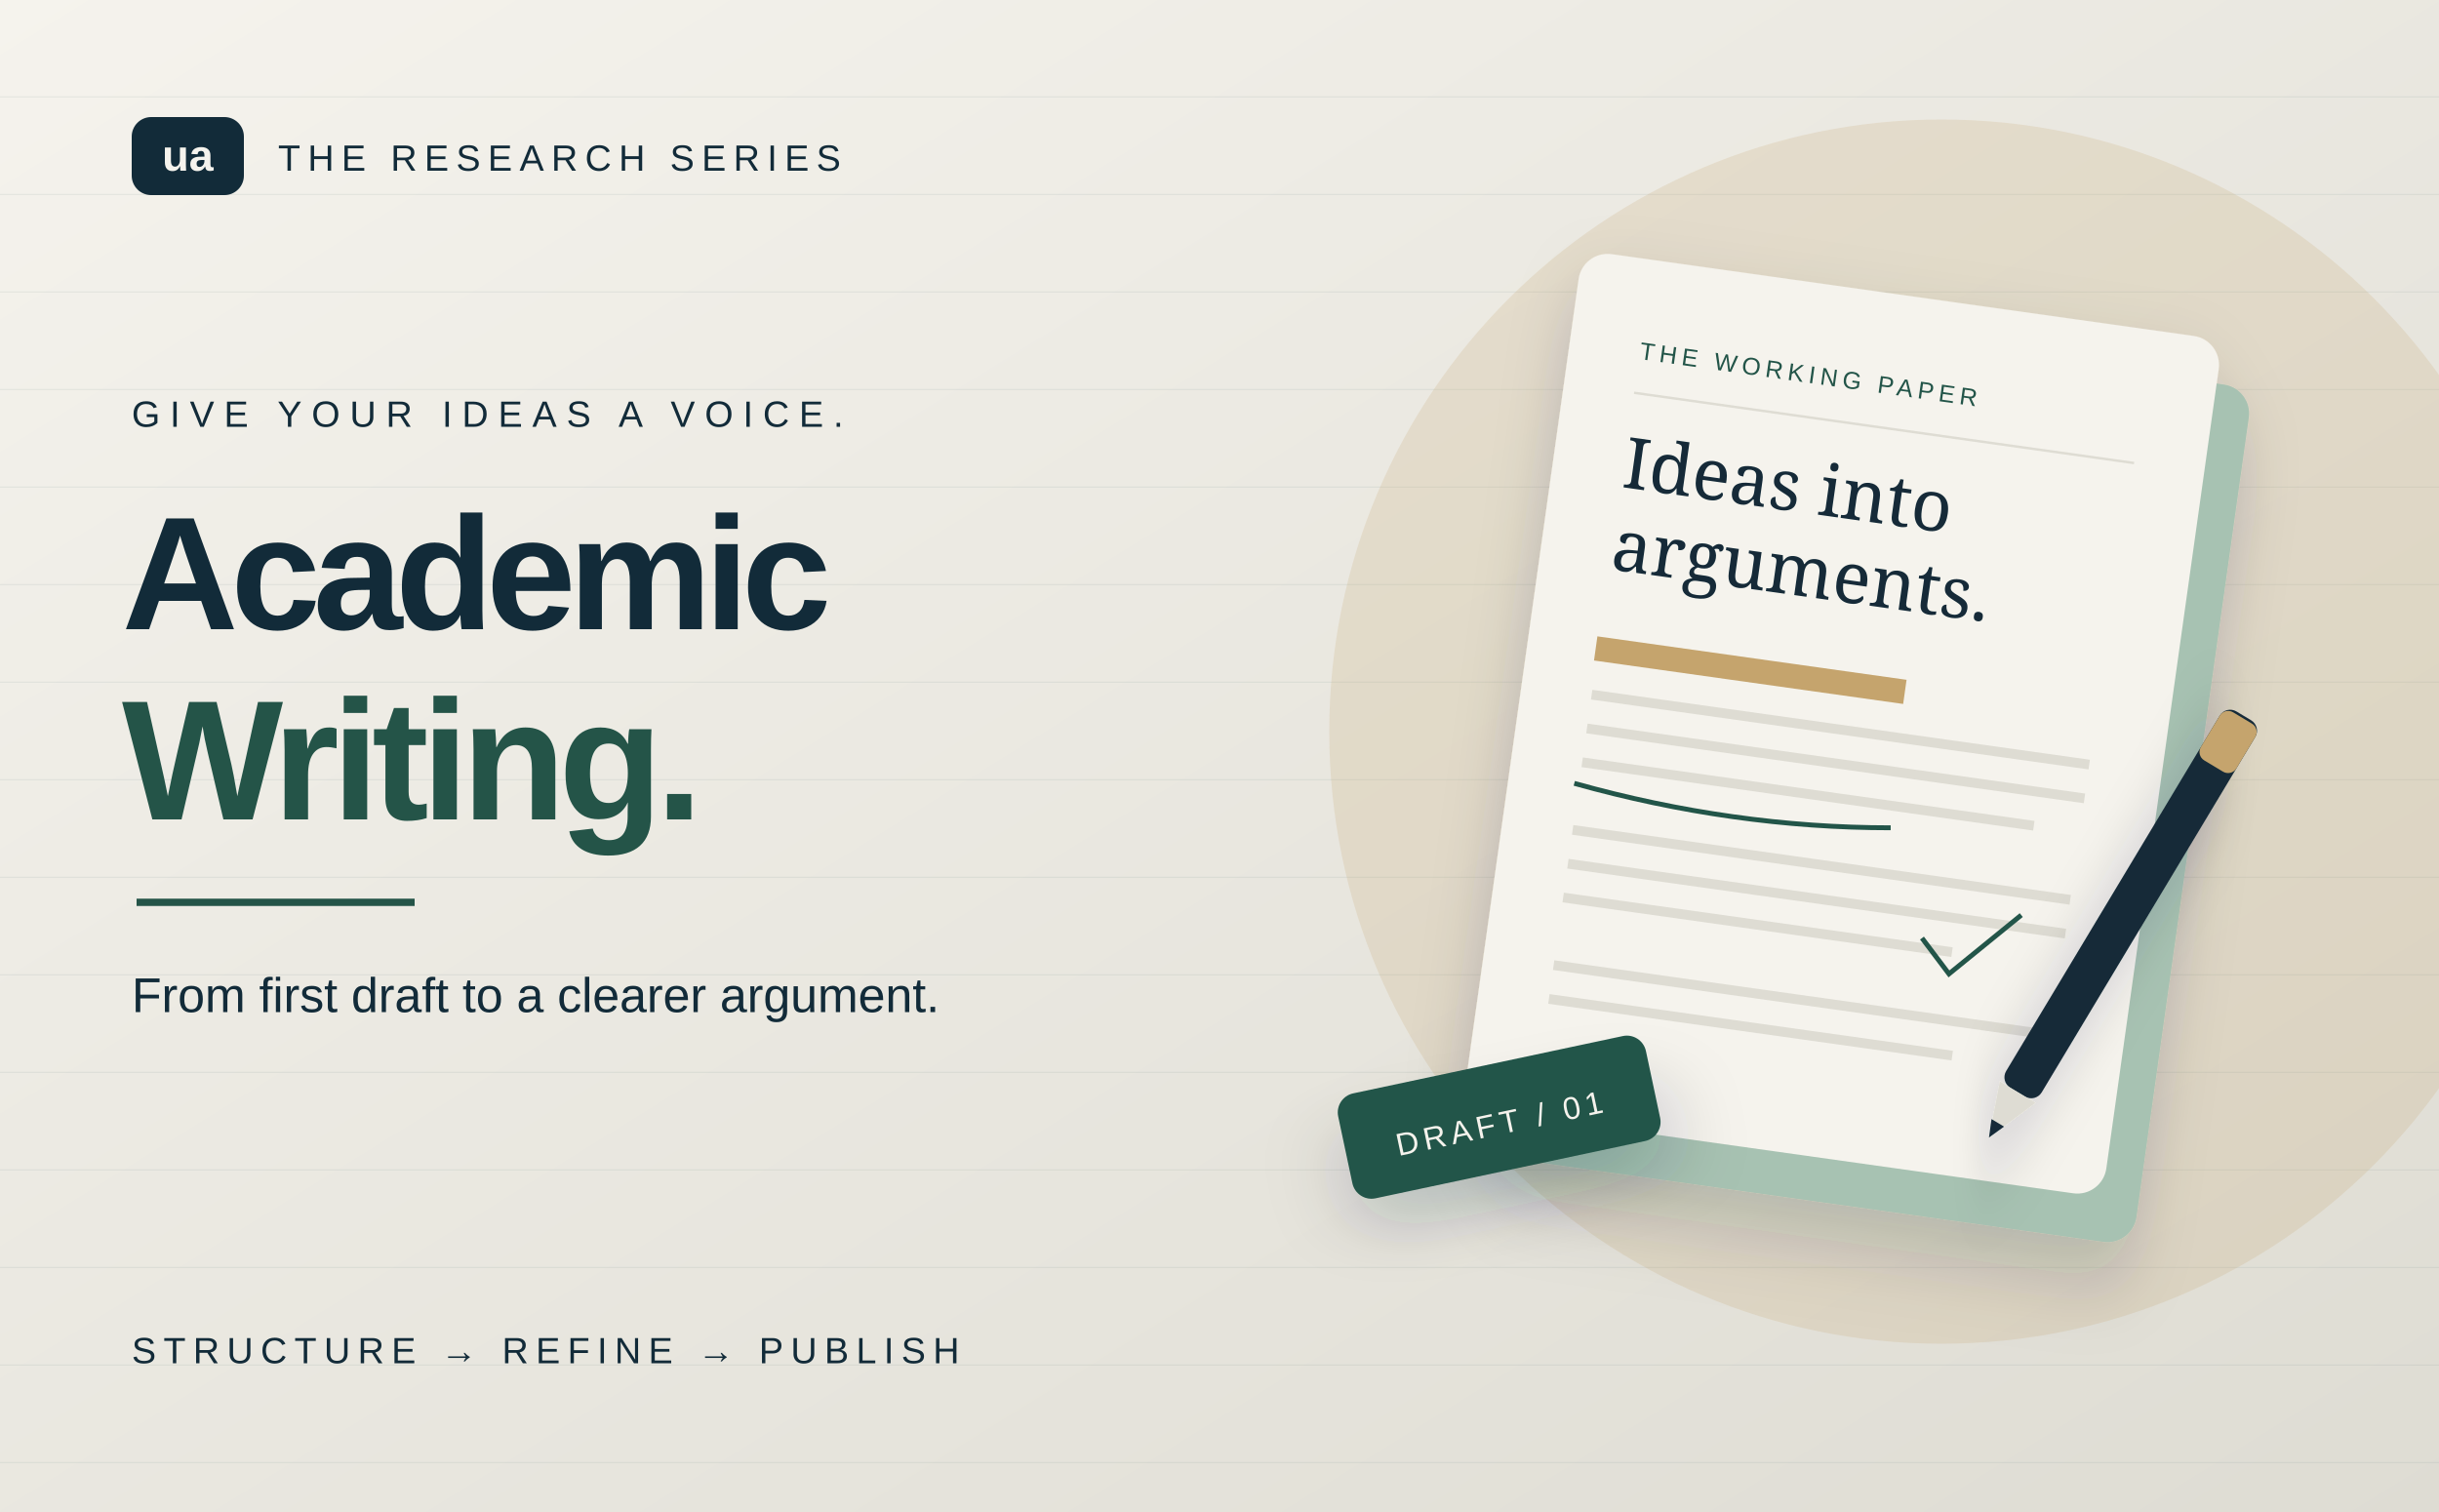
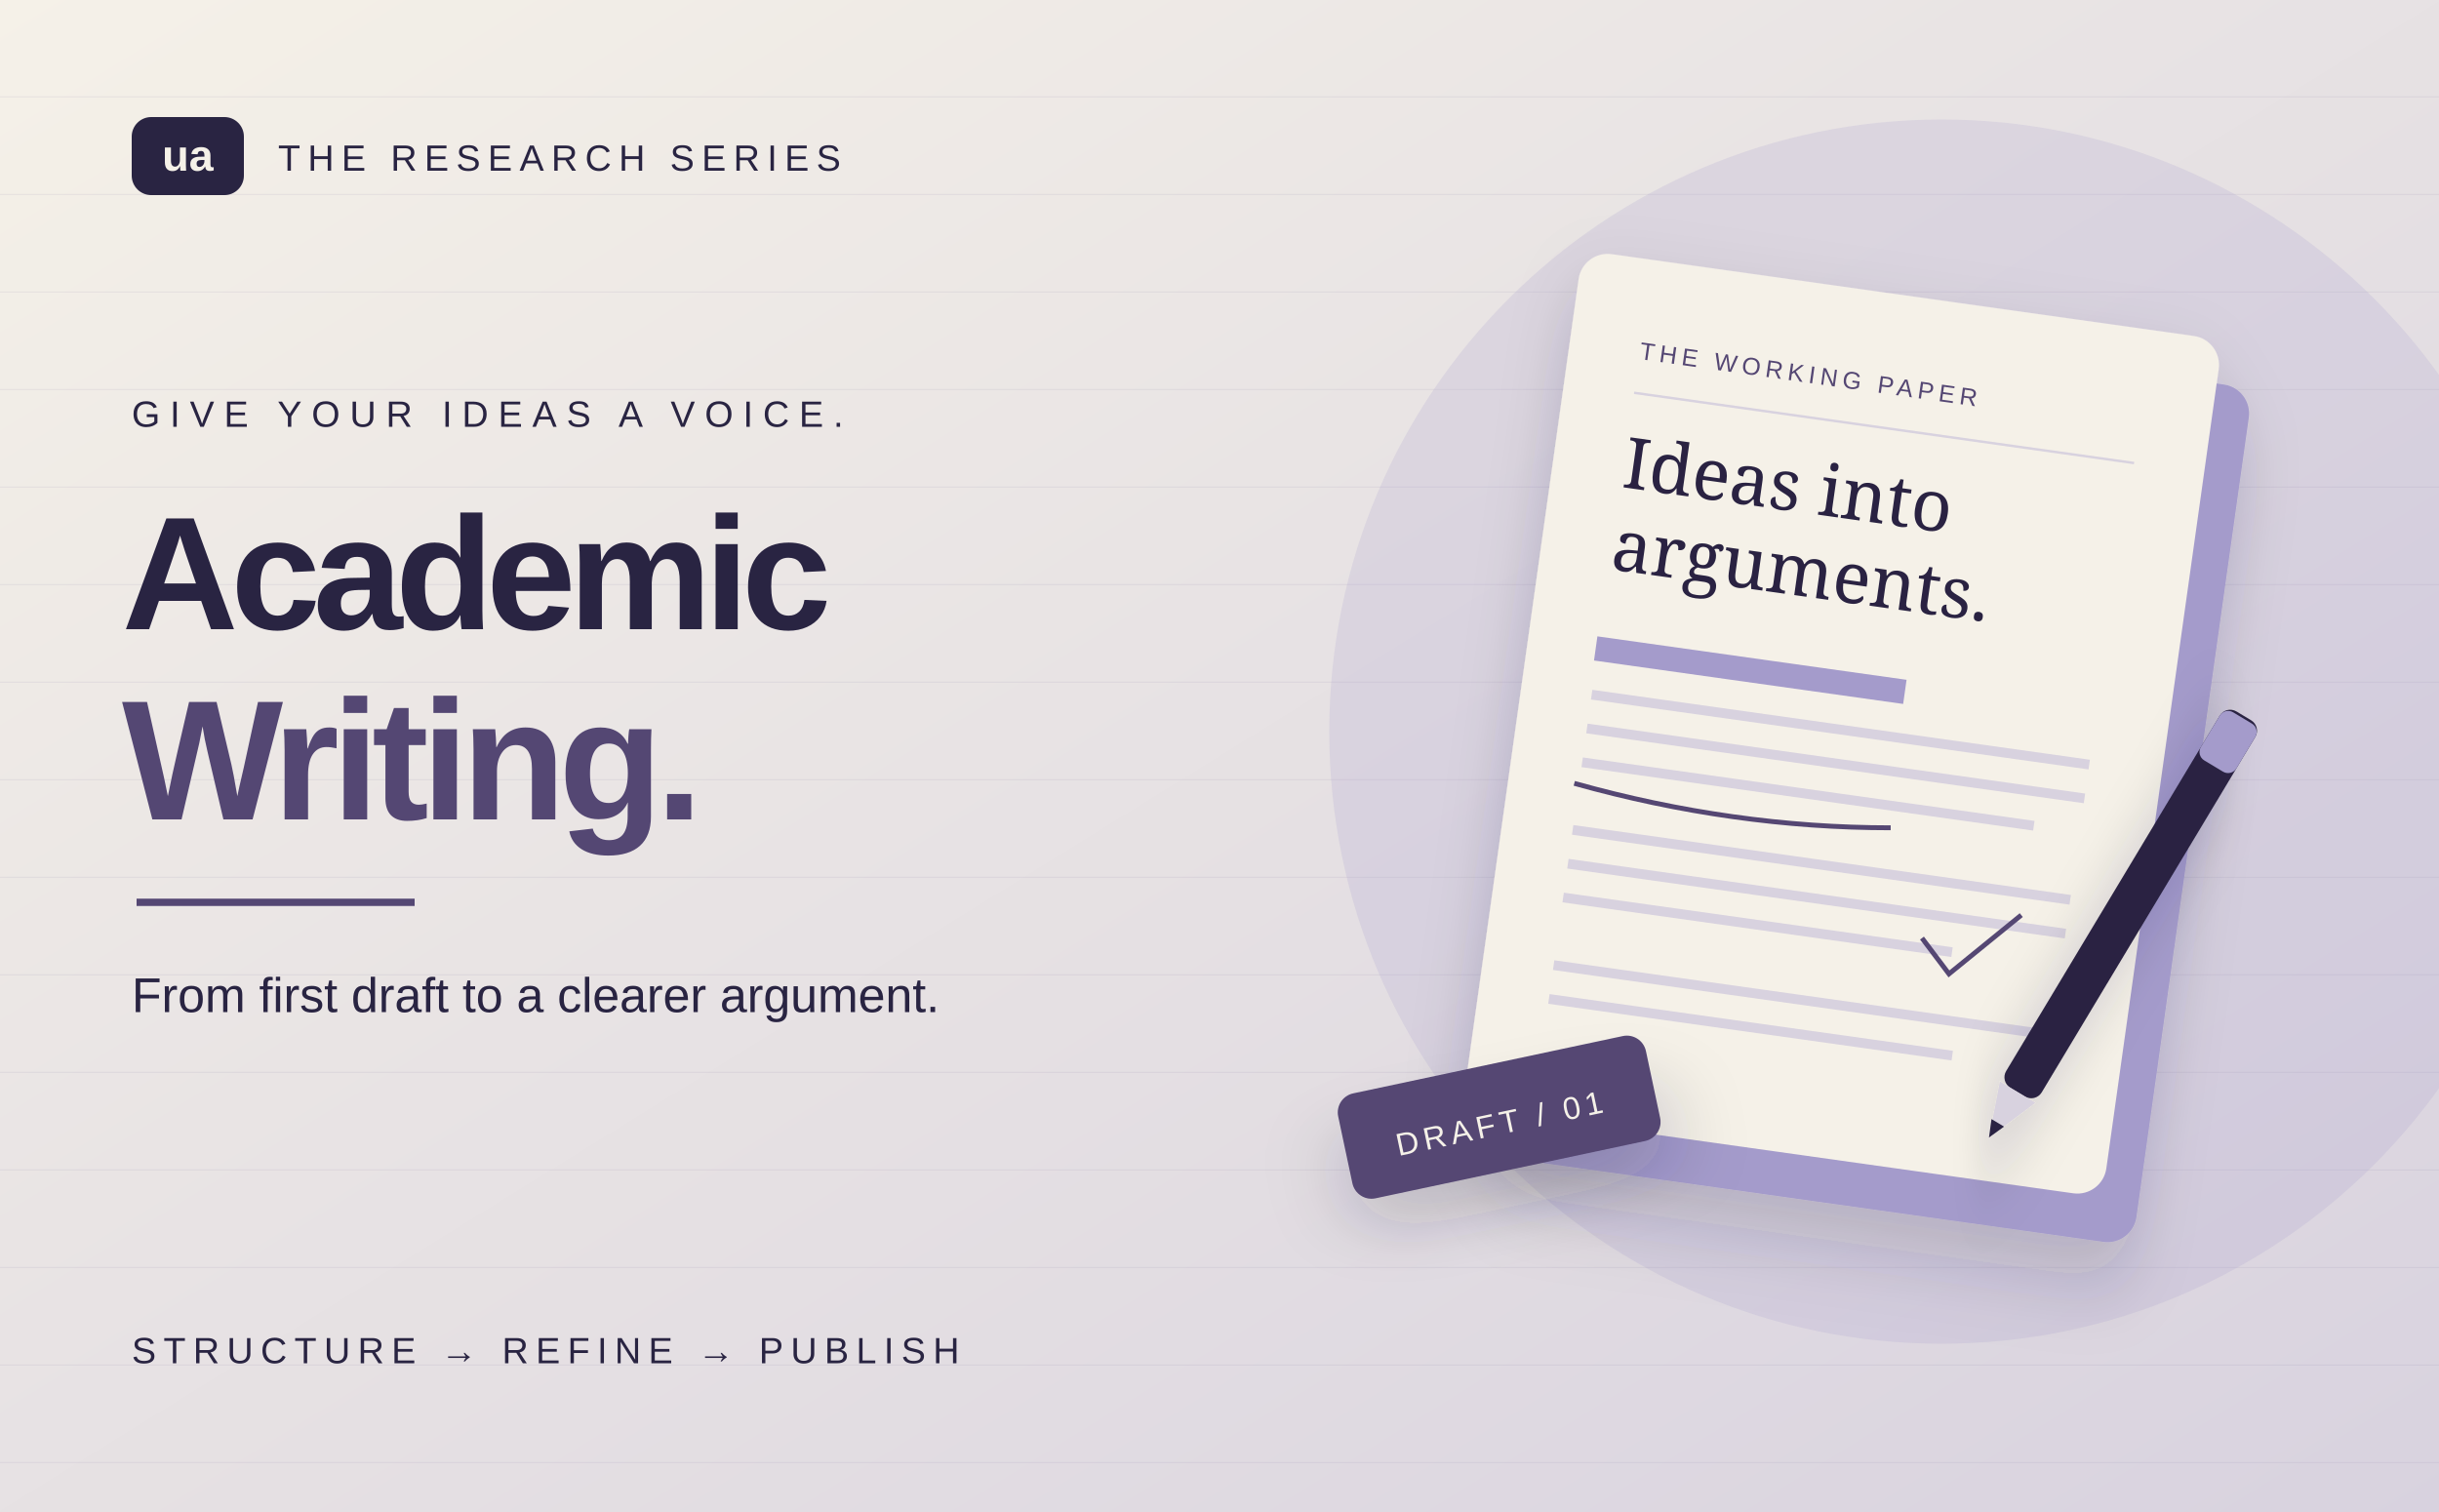
<svg xmlns="http://www.w3.org/2000/svg" width="1000" height="620" viewBox="0 0 1000 620">
  <defs>
    <linearGradient id="bg" x2="1" y2="1">
-       <stop stop-color="#F5F3ED" />
-       <stop offset="1" stop-color="#DEDCD3" />
+       <stop stop-color="#F5F1E8" />
+       <stop offset="1" stop-color="#D8D2DF" />
    </linearGradient>
    <pattern id="lines" width="40" height="40" patternUnits="userSpaceOnUse">
-       <path d="M0 40H40" stroke="#245448" stroke-opacity=".07" />
+       <path d="M0 40H40" stroke="#544773" stroke-opacity=".07" />
    </pattern>
    <filter id="shadow" x="-30%" y="-30%" width="160%" height="170%">
-       <feDropShadow dx="0" dy="15" stdDeviation="14" flood-color="#122B39" flood-opacity=".18" />
+       <feDropShadow dx="0" dy="15" stdDeviation="14" flood-color="#292442" flood-opacity=".18" />
    </filter>
  </defs>
  <rect width="1000" height="620" fill="url(#bg)" />
  <rect width="1000" height="620" fill="url(#lines)" />
-   <circle cx="796" cy="300" r="251" fill="#C5A46D" opacity=".2" />
+   <circle cx="796" cy="300" r="251" fill="#A49BCB" opacity=".2" />
  <g font-family="Arial, sans-serif">
-     <rect x="54" y="48" width="46" height="32" rx="8" fill="#122B39" />
-     <text x="77" y="70" text-anchor="middle" font-size="18" font-weight="700" fill="#F5F3ED">ua</text>
-     <text x="114" y="70" font-size="15" letter-spacing="3" fill="#122B39">THE RESEARCH SERIES</text>
-     <text x="54" y="175" font-size="15" letter-spacing="4" fill="#122B39">GIVE YOUR IDEAS A VOICE.</text>
-     <text x="50" y="258" font-size="66" font-weight="700" letter-spacing="-3" fill="#122B39">Academic</text>
-     <text x="50" y="336" font-size="70" font-weight="700" letter-spacing="-3" fill="#245448">Writing.</text>
-     <path d="M56 370H170" stroke="#245448" stroke-width="3" />
-     <text x="54" y="415" font-size="20" fill="#122B39">From first draft to a clearer argument.</text>
-     <text x="54" y="559" font-size="15" letter-spacing="3" fill="#122B39">STRUCTURE → REFINE → PUBLISH</text>
+     <rect x="54" y="48" width="46" height="32" rx="8" fill="#292442" />
+     <text x="77" y="70" text-anchor="middle" font-size="18" font-weight="700" fill="#F5F1E8">ua</text>
+     <text x="114" y="70" font-size="15" letter-spacing="3" fill="#292442">THE RESEARCH SERIES</text>
+     <text x="54" y="175" font-size="15" letter-spacing="4" fill="#292442">GIVE YOUR IDEAS A VOICE.</text>
+     <text x="50" y="258" font-size="66" font-weight="700" letter-spacing="-3" fill="#292442">Academic</text>
+     <text x="50" y="336" font-size="70" font-weight="700" letter-spacing="-3" fill="#544773">Writing.</text>
+     <path d="M56 370H170" stroke="#544773" stroke-width="3" />
+     <text x="54" y="415" font-size="20" fill="#292442">From first draft to a clearer argument.</text>
+     <text x="54" y="559" font-size="15" letter-spacing="3" fill="#292442">STRUCTURE → REFINE → PUBLISH</text>
  </g>
  <g transform="translate(624 119) rotate(8 130 170)" filter="url(#shadow)">
-     <rect x="15" y="18" width="265" height="355" rx="12" fill="#A7C2B2" />
-     <rect width="265" height="355" rx="12" fill="#F5F3ED" />
-     <text x="29" y="41" font-family="Arial" font-size="10" letter-spacing="2" fill="#245448">THE WORKING PAPER</text>
-     <path d="M29 55H236" stroke="#DEDCD3" />
-     <text x="29" y="94" font-family="Georgia" font-size="29" fill="#122B39">Ideas into</text>
-     <text x="29" y="128" font-family="Georgia" font-size="29" fill="#122B39">arguments.</text>
-     <rect x="28" y="156" width="128" height="10" fill="#C5A46D" />
-     <g stroke="#DEDCD3" stroke-width="4">
+     <rect x="15" y="18" width="265" height="355" rx="12" fill="#A49BCB" />
+     <rect width="265" height="355" rx="12" fill="#F5F1E8" />
+     <text x="29" y="41" font-family="Arial" font-size="10" letter-spacing="2" fill="#544773">THE WORKING PAPER</text>
+     <path d="M29 55H236" stroke="#D8D2DF" />
+     <text x="29" y="94" font-family="Georgia" font-size="29" fill="#292442">Ideas into</text>
+     <text x="29" y="128" font-family="Georgia" font-size="29" fill="#292442">arguments.</text>
+     <rect x="28" y="156" width="128" height="10" fill="#A49BCB" />
+     <g stroke="#D8D2DF" stroke-width="4">
      <path d="M29 180H235M29 194H235M29 208H216M29 236H235M29 250H235M29 264H190M29 292H235M29 306H196" />
    </g>
-     <path d="M27 217Q94 226 158 217M177 260l13 13 26-28" fill="none" stroke="#245448" stroke-width="2" />
+     <path d="M27 217Q94 226 158 217M177 260l13 13 26-28" fill="none" stroke="#544773" stroke-width="2" />
  </g>
  <g transform="translate(850 409) rotate(31)" filter="url(#shadow)">
-     <rect x="-8" y="-135" width="17" height="180" rx="5" fill="#122B39" />
-     <rect x="-8" y="-134" width="17" height="23" rx="4" fill="#C5A46D" />
-     <path d="M-8 45L0 67 9 45Z" fill="#DEDCD3" />
-     <path d="M-3 60L0 67 3 60Z" fill="#122B39" />
+     <rect x="-8" y="-135" width="17" height="180" rx="5" fill="#292442" />
+     <rect x="-8" y="-134" width="17" height="23" rx="4" fill="#A49BCB" />
+     <path d="M-8 45L0 67 9 45Z" fill="#D8D2DF" />
+     <path d="M-3 60L0 67 3 60Z" fill="#292442" />
  </g>
  <g transform="translate(547 450) rotate(-12)" filter="url(#shadow)">
-     <rect width="129" height="44" rx="8" fill="#245448" />
-     <text x="64" y="29" text-anchor="middle" font-family="Arial" font-size="13" letter-spacing="2" fill="#F5F3ED">DRAFT / 01</text>
+     <rect width="129" height="44" rx="8" fill="#544773" />
+     <text x="64" y="29" text-anchor="middle" font-family="Arial" font-size="13" letter-spacing="2" fill="#F5F1E8">DRAFT / 01</text>
  </g>
</svg>
